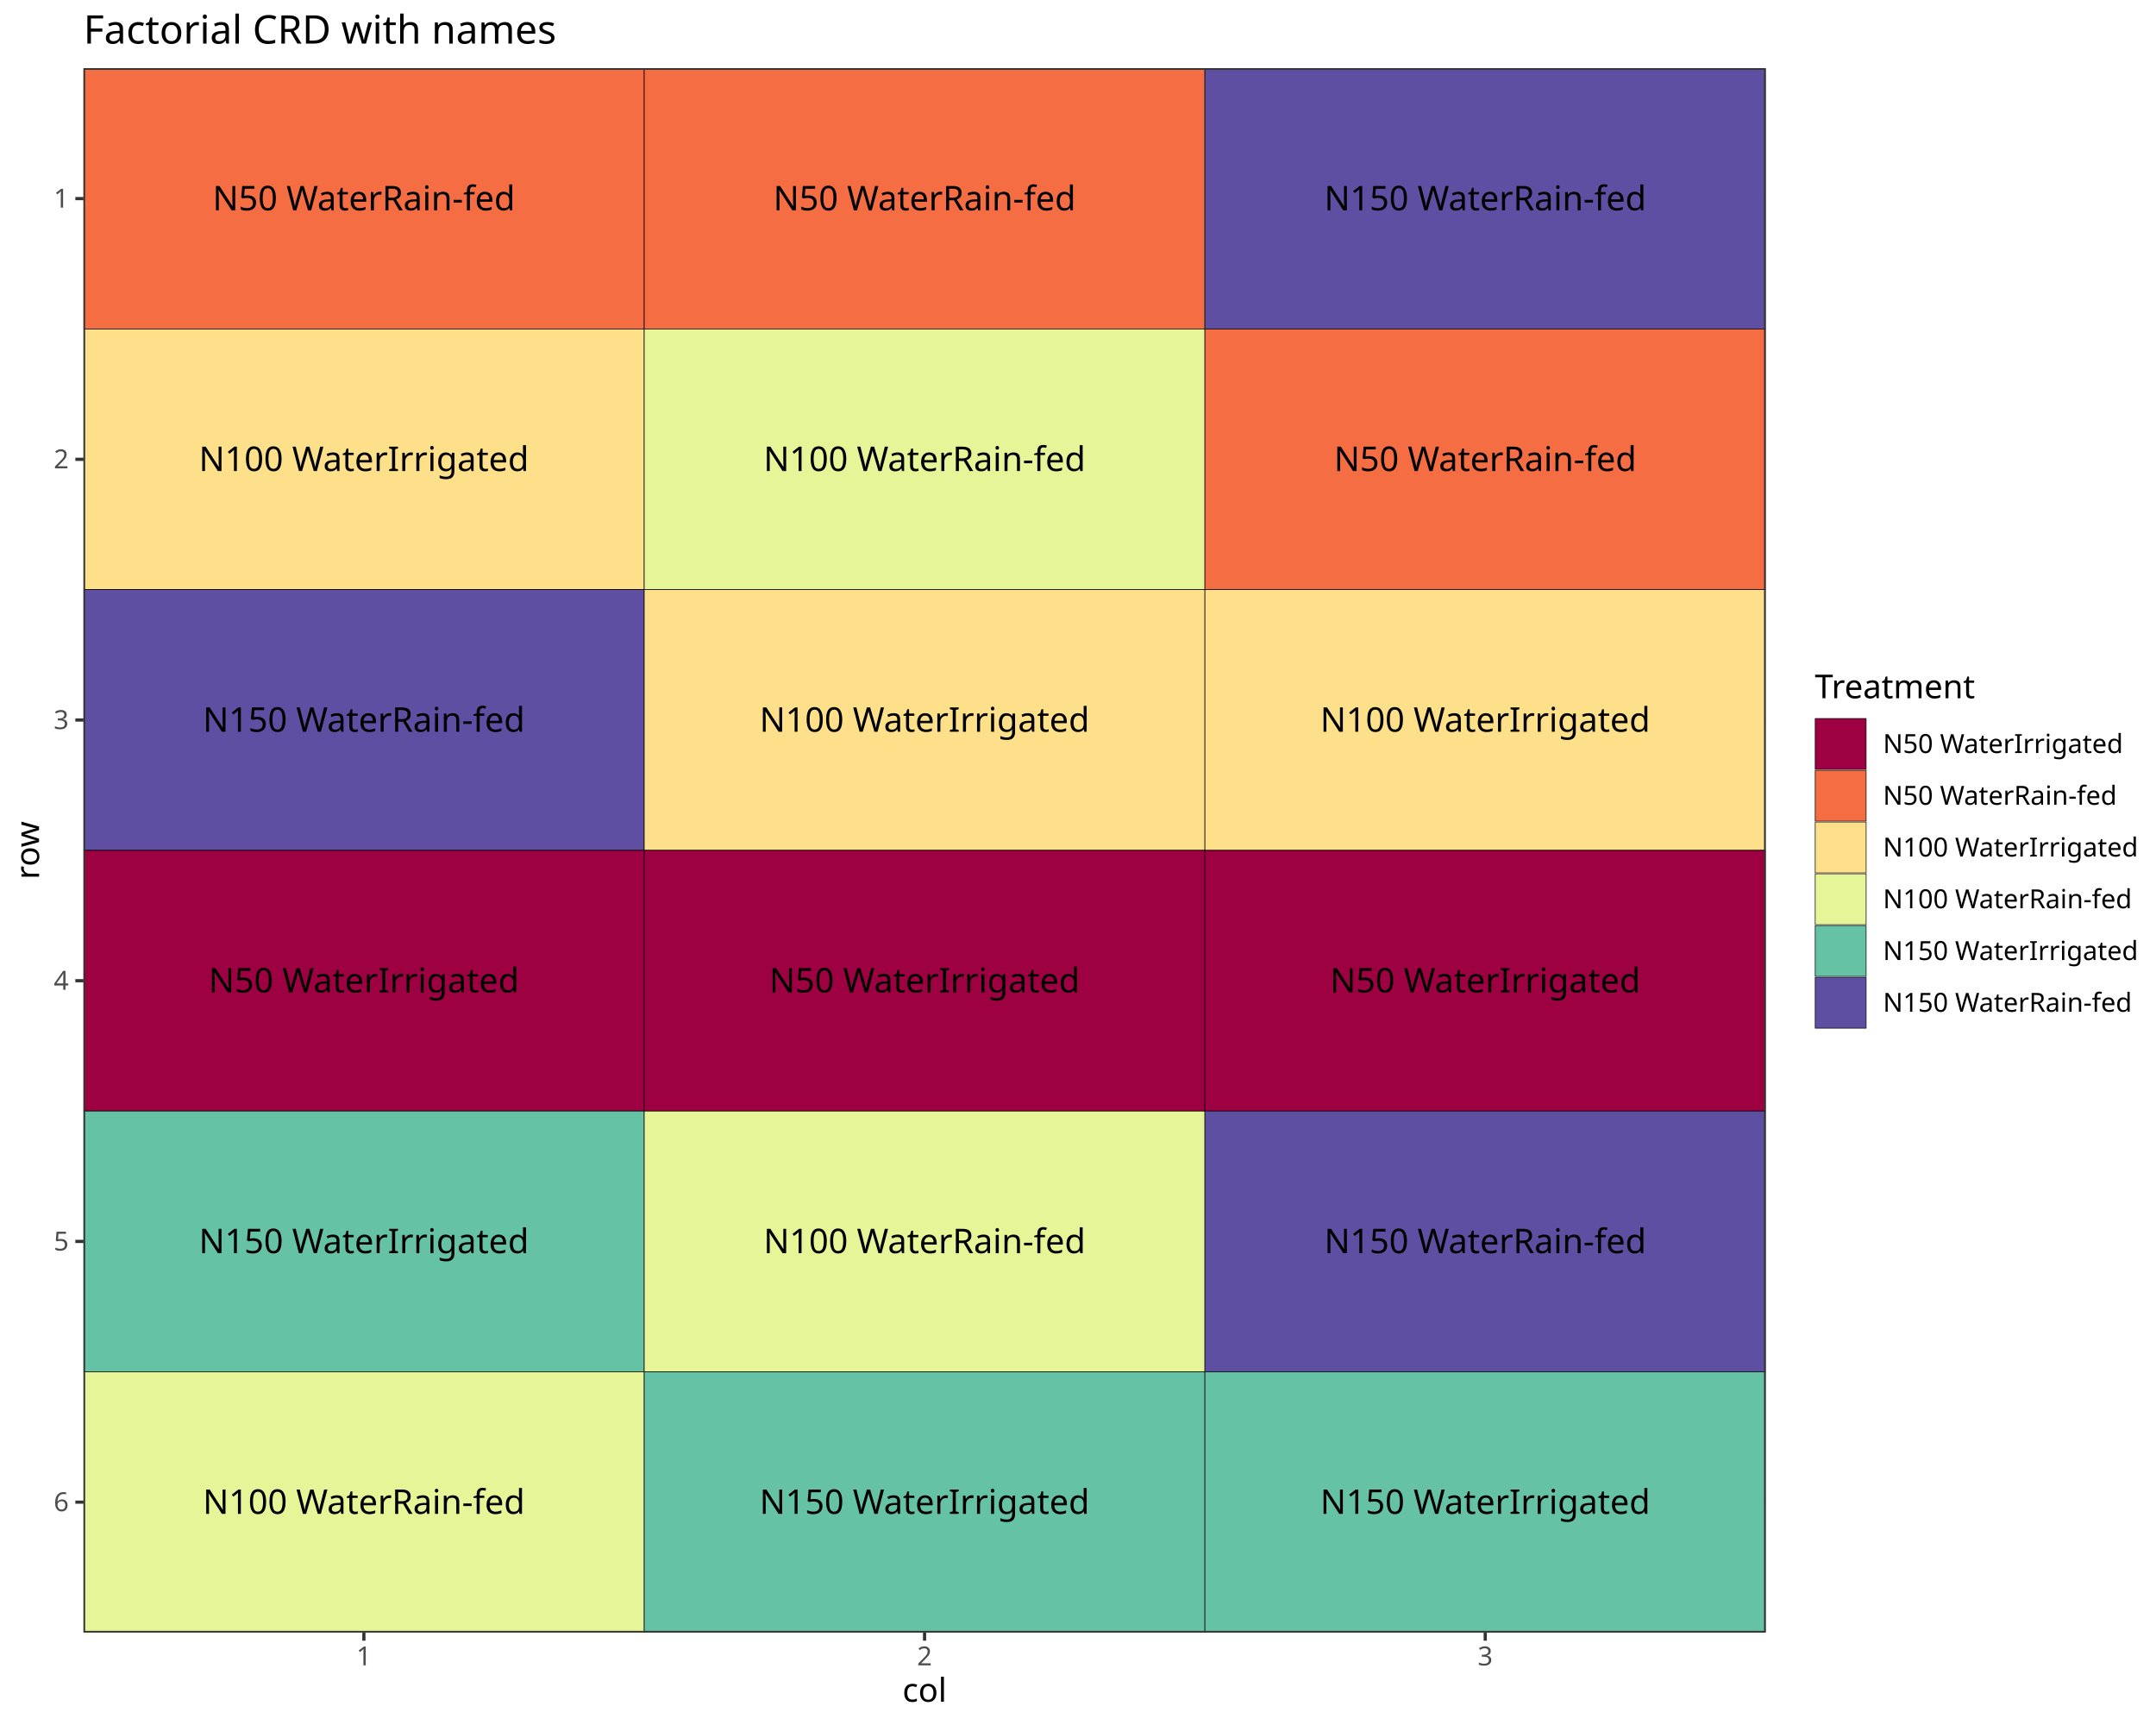
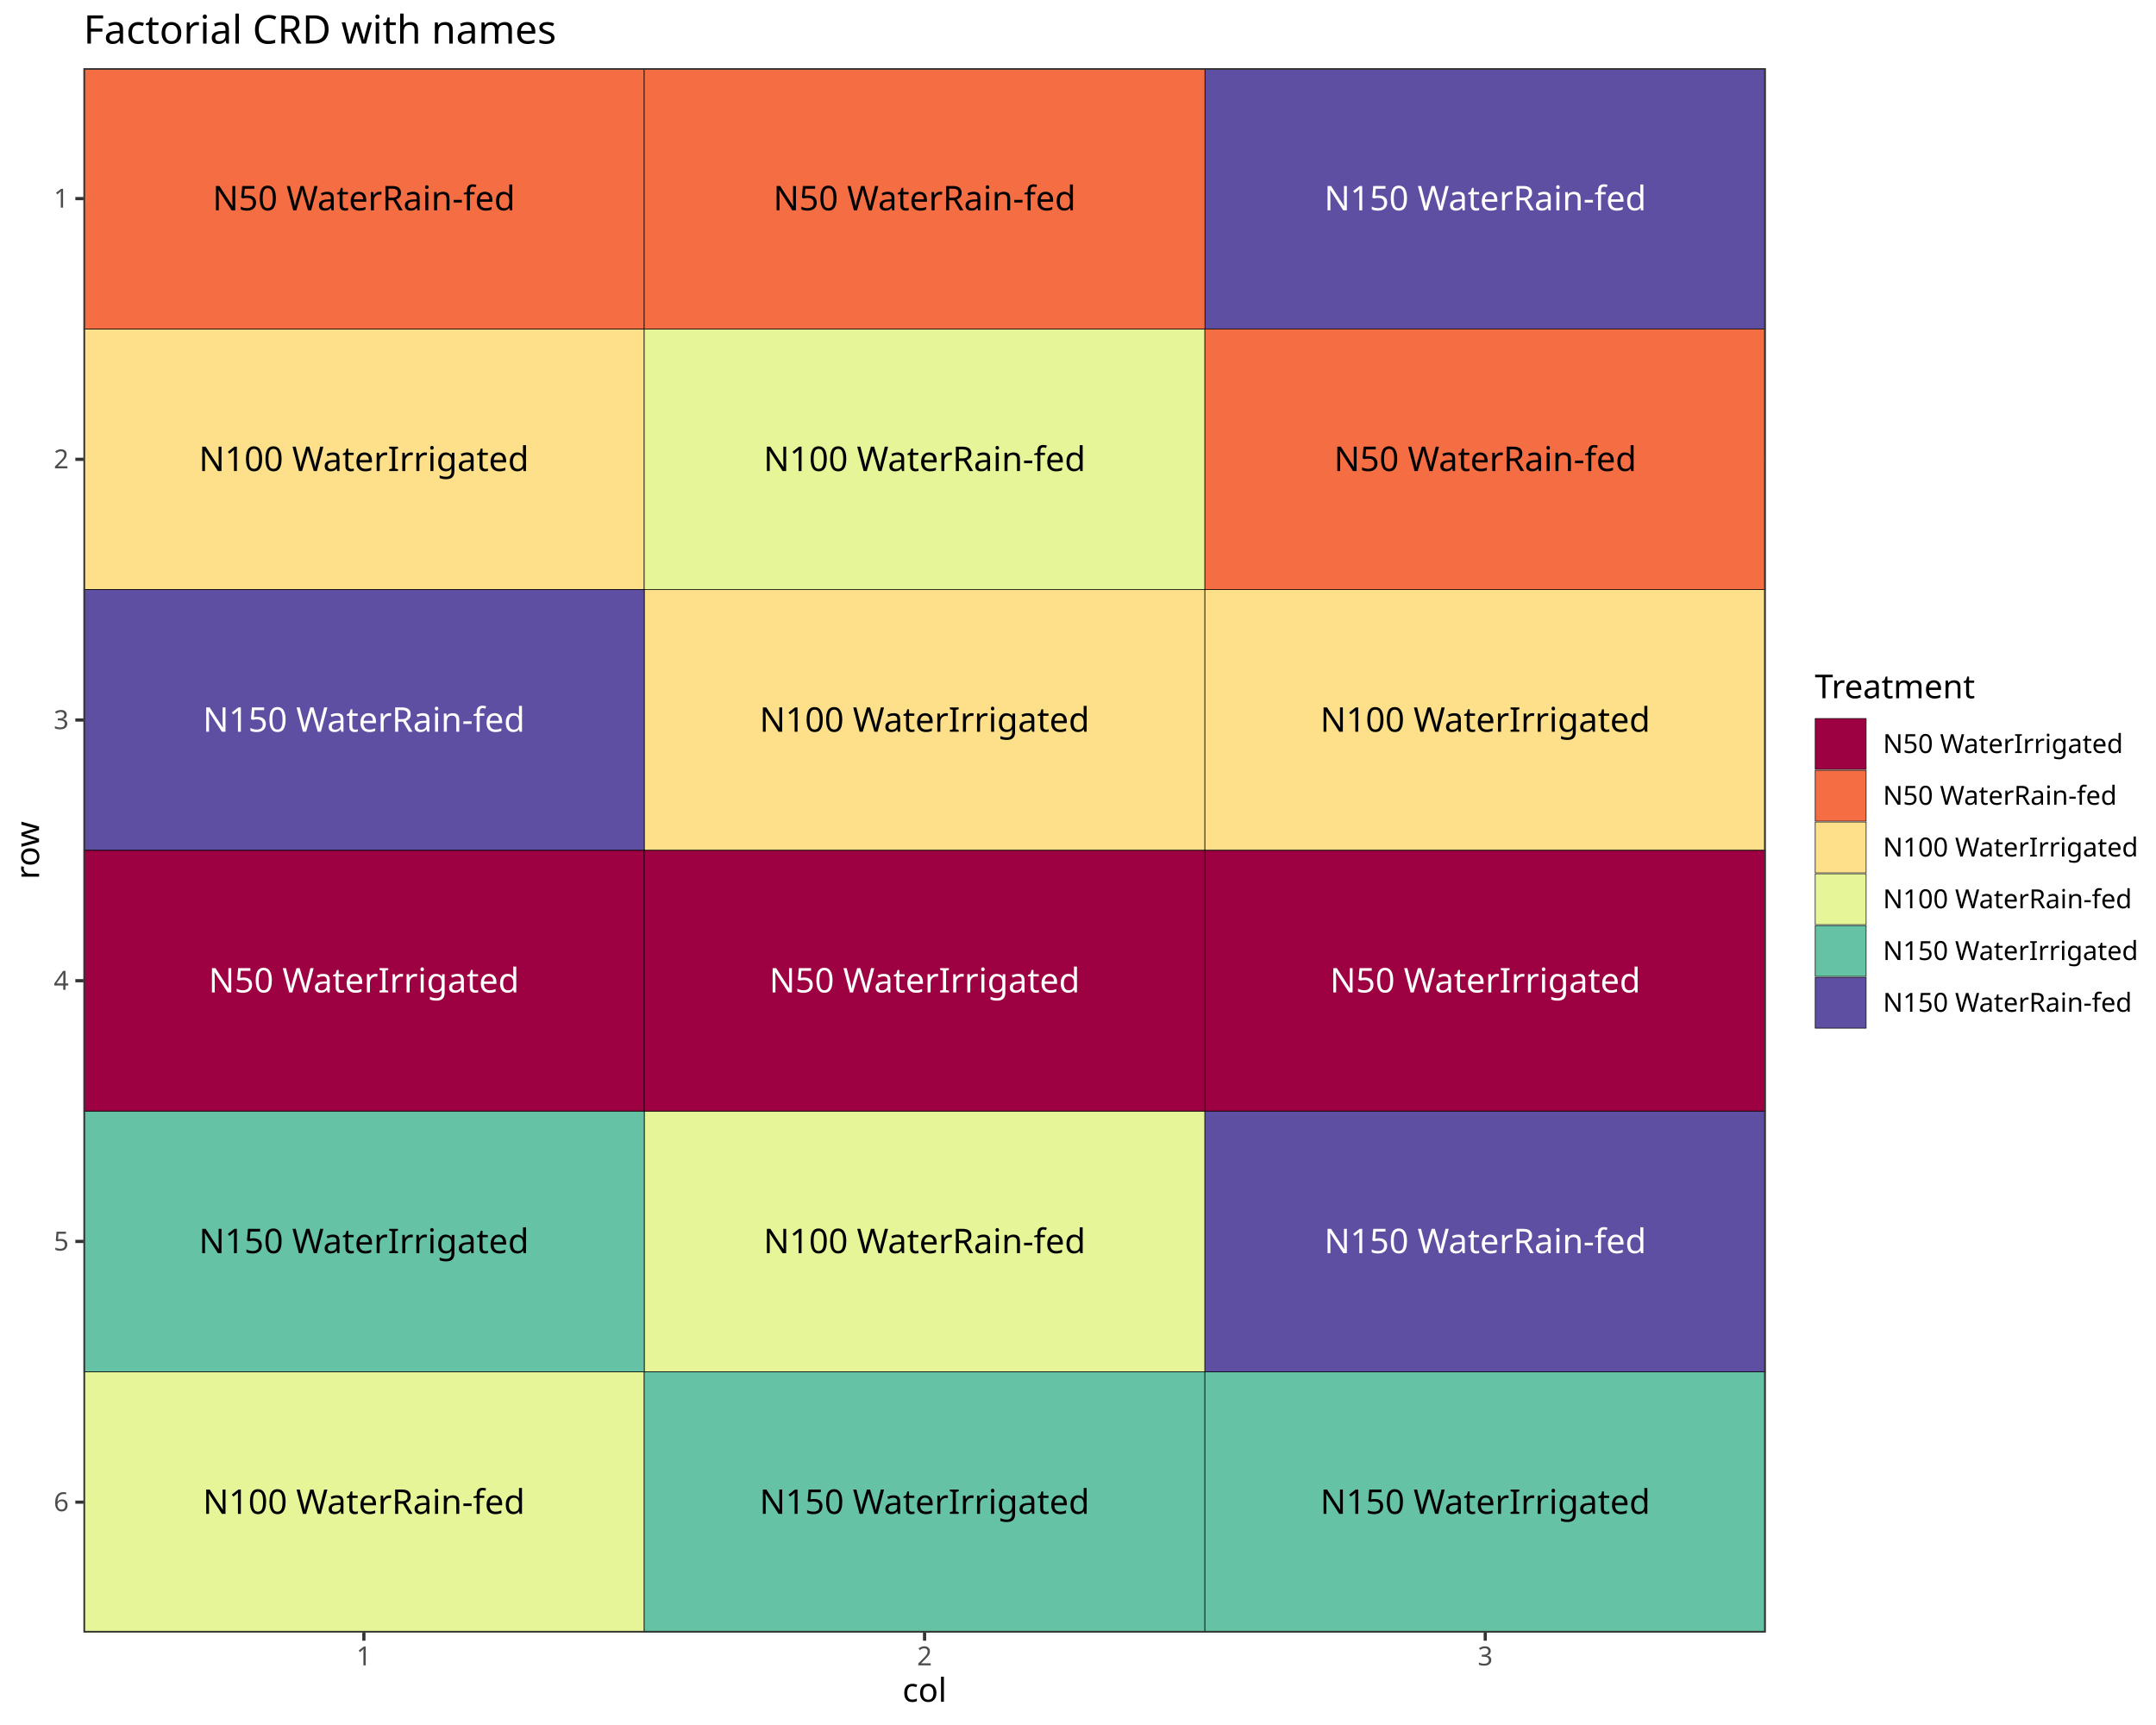
<svg xmlns="http://www.w3.org/2000/svg" class="svglite" data-engine-version="2.0" width="720.00pt" height="576.00pt" viewBox="0 0 720.00 576.00">
  <defs>
    <style type="text/css">
    .svglite line, .svglite polyline, .svglite polygon, .svglite path, .svglite rect, .svglite circle {
      fill: none;
      stroke: #000000;
      stroke-linecap: round;
      stroke-linejoin: round;
      stroke-miterlimit: 10.00;
    }
  </style>
  </defs>
  <rect width="100%" height="100%" style="stroke: none; fill: #FFFFFF;" />
  <defs>
    <clipPath id="cpMC4wMHw3MjAuMDB8MC4wMHw1NzYuMDA=">
      <rect x="0.00" y="0.00" width="720.00" height="576.00" />
    </clipPath>
  </defs>
  <g clip-path="url(#cpMC4wMHw3MjAuMDB8MC4wMHw1NzYuMDA=)">
    <rect x="0.00" y="0.00" width="720.00" height="576.00" style="stroke-width: 1.07; stroke: #FFFFFF; fill: #FFFFFF;" />
  </g>
  <defs>
    <clipPath id="cpMjcuOTB8NTg5LjYyfDIyLjc4fDU0NS4xMQ==">
      <rect x="27.90" y="22.78" width="561.73" height="522.33" />
    </clipPath>
  </defs>
  <g clip-path="url(#cpMjcuOTB8NTg5LjYyfDIyLjc4fDU0NS4xMQ==)">
    <rect x="27.90" y="22.78" width="561.73" height="522.33" style="stroke-width: 1.07; stroke: none; fill: #FFFFFF;" />
    <polyline points="27.90,22.78 589.62,22.78 " style="stroke-width: 0.53; stroke: #EBEBEB; stroke-linecap: butt;" />
    <polyline points="27.90,109.84 589.62,109.84 " style="stroke-width: 0.53; stroke: #EBEBEB; stroke-linecap: butt;" />
    <polyline points="27.90,196.89 589.62,196.89 " style="stroke-width: 0.53; stroke: #EBEBEB; stroke-linecap: butt;" />
    <polyline points="27.90,283.95 589.62,283.95 " style="stroke-width: 0.53; stroke: #EBEBEB; stroke-linecap: butt;" />
    <polyline points="27.90,371.00 589.62,371.00 " style="stroke-width: 0.53; stroke: #EBEBEB; stroke-linecap: butt;" />
    <polyline points="27.90,458.06 589.62,458.06 " style="stroke-width: 0.53; stroke: #EBEBEB; stroke-linecap: butt;" />
    <polyline points="27.90,545.11 589.62,545.11 " style="stroke-width: 0.53; stroke: #EBEBEB; stroke-linecap: butt;" />
    <polyline points="27.90,545.11 27.90,22.78 " style="stroke-width: 0.53; stroke: #EBEBEB; stroke-linecap: butt;" />
    <polyline points="215.14,545.11 215.14,22.78 " style="stroke-width: 0.53; stroke: #EBEBEB; stroke-linecap: butt;" />
    <polyline points="402.38,545.11 402.38,22.78 " style="stroke-width: 0.53; stroke: #EBEBEB; stroke-linecap: butt;" />
    <polyline points="589.62,545.11 589.62,22.78 " style="stroke-width: 0.53; stroke: #EBEBEB; stroke-linecap: butt;" />
    <polyline points="27.90,66.31 589.62,66.31 " style="stroke-width: 1.07; stroke: #EBEBEB; stroke-linecap: butt;" />
    <polyline points="27.90,153.37 589.62,153.37 " style="stroke-width: 1.07; stroke: #EBEBEB; stroke-linecap: butt;" />
    <polyline points="27.90,240.42 589.62,240.42 " style="stroke-width: 1.07; stroke: #EBEBEB; stroke-linecap: butt;" />
    <polyline points="27.90,327.48 589.62,327.48 " style="stroke-width: 1.07; stroke: #EBEBEB; stroke-linecap: butt;" />
    <polyline points="27.90,414.53 589.62,414.53 " style="stroke-width: 1.07; stroke: #EBEBEB; stroke-linecap: butt;" />
    <polyline points="27.90,501.59 589.62,501.59 " style="stroke-width: 1.07; stroke: #EBEBEB; stroke-linecap: butt;" />
    <polyline points="121.52,545.11 121.52,22.78 " style="stroke-width: 1.07; stroke: #EBEBEB; stroke-linecap: butt;" />
    <polyline points="308.76,545.11 308.76,22.78 " style="stroke-width: 1.07; stroke: #EBEBEB; stroke-linecap: butt;" />
    <polyline points="496.00,545.11 496.00,22.78 " style="stroke-width: 1.07; stroke: #EBEBEB; stroke-linecap: butt;" />
+     <rect x="215.14" y="196.89" width="187.24" height="87.05" style="stroke-width: 0.21; stroke-linecap: butt; stroke-linejoin: miter; fill: #FEE08B;" />
+     <rect x="27.90" y="109.84" width="187.24" height="87.05" style="stroke-width: 0.21; stroke-linecap: butt; stroke-linejoin: miter; fill: #FEE08B;" />
+     <rect x="402.38" y="196.89" width="187.24" height="87.05" style="stroke-width: 0.21; stroke-linecap: butt; stroke-linejoin: miter; fill: #FEE08B;" />
+     <rect x="215.14" y="371.00" width="187.24" height="87.05" style="stroke-width: 0.21; stroke-linecap: butt; stroke-linejoin: miter; fill: #E6F598;" />
+     <rect x="215.14" y="109.84" width="187.24" height="87.05" style="stroke-width: 0.21; stroke-linecap: butt; stroke-linejoin: miter; fill: #E6F598;" />
+     <rect x="27.90" y="458.06" width="187.24" height="87.05" style="stroke-width: 0.21; stroke-linecap: butt; stroke-linejoin: miter; fill: #E6F598;" />
+     <rect x="215.14" y="458.06" width="187.24" height="87.05" style="stroke-width: 0.21; stroke-linecap: butt; stroke-linejoin: miter; fill: #66C2A5;" />
+     <rect x="402.38" y="458.06" width="187.24" height="87.05" style="stroke-width: 0.21; stroke-linecap: butt; stroke-linejoin: miter; fill: #66C2A5;" />
+     <rect x="27.90" y="371.00" width="187.24" height="87.05" style="stroke-width: 0.21; stroke-linecap: butt; stroke-linejoin: miter; fill: #66C2A5;" />
+     <rect x="402.38" y="22.78" width="187.24" height="87.05" style="stroke-width: 0.21; stroke-linecap: butt; stroke-linejoin: miter; fill: #5E4FA2;" />
+     <rect x="27.90" y="196.89" width="187.24" height="87.05" style="stroke-width: 0.21; stroke-linecap: butt; stroke-linejoin: miter; fill: #5E4FA2;" />
+     <rect x="402.38" y="371.00" width="187.24" height="87.05" style="stroke-width: 0.21; stroke-linecap: butt; stroke-linejoin: miter; fill: #5E4FA2;" />
+     <rect x="27.90" y="283.95" width="187.24" height="87.05" style="stroke-width: 0.21; stroke-linecap: butt; stroke-linejoin: miter; fill: #9E0142;" />
+     <rect x="402.38" y="283.95" width="187.24" height="87.05" style="stroke-width: 0.21; stroke-linecap: butt; stroke-linejoin: miter; fill: #9E0142;" />
+     <rect x="215.14" y="283.95" width="187.24" height="87.05" style="stroke-width: 0.21; stroke-linecap: butt; stroke-linejoin: miter; fill: #9E0142;" />
    <rect x="27.90" y="22.78" width="187.24" height="87.05" style="stroke-width: 0.21; stroke-linecap: butt; stroke-linejoin: miter; fill: #F46D43;" />
-     <rect x="27.90" y="109.84" width="187.24" height="87.05" style="stroke-width: 0.21; stroke-linecap: butt; stroke-linejoin: miter; fill: #FEE08B;" />
-     <rect x="27.90" y="196.89" width="187.24" height="87.05" style="stroke-width: 0.21; stroke-linecap: butt; stroke-linejoin: miter; fill: #5E4FA2;" />
-     <rect x="27.90" y="283.95" width="187.24" height="87.05" style="stroke-width: 0.21; stroke-linecap: butt; stroke-linejoin: miter; fill: #9E0142;" />
-     <rect x="27.90" y="371.00" width="187.24" height="87.05" style="stroke-width: 0.21; stroke-linecap: butt; stroke-linejoin: miter; fill: #66C2A5;" />
-     <rect x="27.90" y="458.06" width="187.24" height="87.05" style="stroke-width: 0.21; stroke-linecap: butt; stroke-linejoin: miter; fill: #E6F598;" />
+     <rect x="402.38" y="109.84" width="187.24" height="87.05" style="stroke-width: 0.21; stroke-linecap: butt; stroke-linejoin: miter; fill: #F46D43;" />
    <rect x="215.14" y="22.78" width="187.24" height="87.05" style="stroke-width: 0.21; stroke-linecap: butt; stroke-linejoin: miter; fill: #F46D43;" />
-     <rect x="215.14" y="109.84" width="187.24" height="87.05" style="stroke-width: 0.21; stroke-linecap: butt; stroke-linejoin: miter; fill: #E6F598;" />
-     <rect x="215.14" y="196.89" width="187.24" height="87.05" style="stroke-width: 0.21; stroke-linecap: butt; stroke-linejoin: miter; fill: #FEE08B;" />
-     <rect x="215.14" y="283.95" width="187.24" height="87.05" style="stroke-width: 0.21; stroke-linecap: butt; stroke-linejoin: miter; fill: #9E0142;" />
-     <rect x="215.14" y="371.00" width="187.24" height="87.05" style="stroke-width: 0.21; stroke-linecap: butt; stroke-linejoin: miter; fill: #E6F598;" />
-     <rect x="215.14" y="458.06" width="187.24" height="87.05" style="stroke-width: 0.21; stroke-linecap: butt; stroke-linejoin: miter; fill: #66C2A5;" />
-     <rect x="402.38" y="22.78" width="187.24" height="87.05" style="stroke-width: 0.21; stroke-linecap: butt; stroke-linejoin: miter; fill: #5E4FA2;" />
-     <rect x="402.38" y="109.84" width="187.24" height="87.05" style="stroke-width: 0.21; stroke-linecap: butt; stroke-linejoin: miter; fill: #F46D43;" />
-     <rect x="402.38" y="196.89" width="187.24" height="87.05" style="stroke-width: 0.21; stroke-linecap: butt; stroke-linejoin: miter; fill: #FEE08B;" />
-     <rect x="402.38" y="283.95" width="187.24" height="87.05" style="stroke-width: 0.21; stroke-linecap: butt; stroke-linejoin: miter; fill: #9E0142;" />
-     <rect x="402.38" y="371.00" width="187.24" height="87.05" style="stroke-width: 0.21; stroke-linecap: butt; stroke-linejoin: miter; fill: #5E4FA2;" />
-     <rect x="402.38" y="458.06" width="187.24" height="87.05" style="stroke-width: 0.21; stroke-linecap: butt; stroke-linejoin: miter; fill: #66C2A5;" />
+     <text x="308.76" y="244.34" text-anchor="middle" style="font-size: 11.38px; font-family: sans;" textLength="102.48px" lengthAdjust="spacingAndGlyphs">N100 WaterIrrigated</text>
+     <text x="121.52" y="157.28" text-anchor="middle" style="font-size: 11.38px; font-family: sans;" textLength="102.48px" lengthAdjust="spacingAndGlyphs">N100 WaterIrrigated</text>
+     <text x="496.00" y="244.34" text-anchor="middle" style="font-size: 11.38px; font-family: sans;" textLength="102.48px" lengthAdjust="spacingAndGlyphs">N100 WaterIrrigated</text>
+     <text x="308.76" y="418.45" text-anchor="middle" style="font-size: 11.38px; font-family: sans;" textLength="103.75px" lengthAdjust="spacingAndGlyphs">N100 WaterRain-fed</text>
+     <text x="308.76" y="157.28" text-anchor="middle" style="font-size: 11.38px; font-family: sans;" textLength="103.75px" lengthAdjust="spacingAndGlyphs">N100 WaterRain-fed</text>
+     <text x="121.52" y="505.50" text-anchor="middle" style="font-size: 11.38px; font-family: sans;" textLength="103.75px" lengthAdjust="spacingAndGlyphs">N100 WaterRain-fed</text>
+     <text x="308.76" y="505.50" text-anchor="middle" style="font-size: 11.38px; font-family: sans;" textLength="102.48px" lengthAdjust="spacingAndGlyphs">N150 WaterIrrigated</text>
+     <text x="496.00" y="505.50" text-anchor="middle" style="font-size: 11.38px; font-family: sans;" textLength="102.48px" lengthAdjust="spacingAndGlyphs">N150 WaterIrrigated</text>
+     <text x="121.52" y="418.45" text-anchor="middle" style="font-size: 11.38px; font-family: sans;" textLength="102.48px" lengthAdjust="spacingAndGlyphs">N150 WaterIrrigated</text>
+     <text x="496.00" y="70.23" text-anchor="middle" style="font-size: 11.38px; fill: #FFFFFF; font-family: sans;" textLength="103.75px" lengthAdjust="spacingAndGlyphs">N150 WaterRain-fed</text>
+     <text x="121.52" y="244.34" text-anchor="middle" style="font-size: 11.38px; fill: #FFFFFF; font-family: sans;" textLength="103.75px" lengthAdjust="spacingAndGlyphs">N150 WaterRain-fed</text>
+     <text x="496.00" y="418.45" text-anchor="middle" style="font-size: 11.38px; fill: #FFFFFF; font-family: sans;" textLength="103.75px" lengthAdjust="spacingAndGlyphs">N150 WaterRain-fed</text>
+     <text x="121.52" y="331.39" text-anchor="middle" style="font-size: 11.38px; fill: #FFFFFF; font-family: sans;" textLength="96.15px" lengthAdjust="spacingAndGlyphs">N50 WaterIrrigated</text>
+     <text x="496.00" y="331.39" text-anchor="middle" style="font-size: 11.38px; fill: #FFFFFF; font-family: sans;" textLength="96.15px" lengthAdjust="spacingAndGlyphs">N50 WaterIrrigated</text>
+     <text x="308.76" y="331.39" text-anchor="middle" style="font-size: 11.38px; fill: #FFFFFF; font-family: sans;" textLength="96.15px" lengthAdjust="spacingAndGlyphs">N50 WaterIrrigated</text>
    <text x="121.52" y="70.23" text-anchor="middle" style="font-size: 11.38px; font-family: sans;" textLength="97.42px" lengthAdjust="spacingAndGlyphs">N50 WaterRain-fed</text>
-     <text x="121.52" y="157.28" text-anchor="middle" style="font-size: 11.38px; font-family: sans;" textLength="102.48px" lengthAdjust="spacingAndGlyphs">N100 WaterIrrigated</text>
-     <text x="121.52" y="244.34" text-anchor="middle" style="font-size: 11.38px; font-family: sans;" textLength="103.75px" lengthAdjust="spacingAndGlyphs">N150 WaterRain-fed</text>
-     <text x="121.52" y="331.39" text-anchor="middle" style="font-size: 11.38px; font-family: sans;" textLength="96.15px" lengthAdjust="spacingAndGlyphs">N50 WaterIrrigated</text>
-     <text x="121.52" y="418.45" text-anchor="middle" style="font-size: 11.38px; font-family: sans;" textLength="102.48px" lengthAdjust="spacingAndGlyphs">N150 WaterIrrigated</text>
-     <text x="121.52" y="505.50" text-anchor="middle" style="font-size: 11.38px; font-family: sans;" textLength="103.75px" lengthAdjust="spacingAndGlyphs">N100 WaterRain-fed</text>
+     <text x="496.00" y="157.28" text-anchor="middle" style="font-size: 11.38px; font-family: sans;" textLength="97.42px" lengthAdjust="spacingAndGlyphs">N50 WaterRain-fed</text>
    <text x="308.76" y="70.23" text-anchor="middle" style="font-size: 11.38px; font-family: sans;" textLength="97.42px" lengthAdjust="spacingAndGlyphs">N50 WaterRain-fed</text>
-     <text x="308.76" y="157.28" text-anchor="middle" style="font-size: 11.38px; font-family: sans;" textLength="103.75px" lengthAdjust="spacingAndGlyphs">N100 WaterRain-fed</text>
-     <text x="308.76" y="244.34" text-anchor="middle" style="font-size: 11.38px; font-family: sans;" textLength="102.48px" lengthAdjust="spacingAndGlyphs">N100 WaterIrrigated</text>
-     <text x="308.76" y="331.39" text-anchor="middle" style="font-size: 11.38px; font-family: sans;" textLength="96.15px" lengthAdjust="spacingAndGlyphs">N50 WaterIrrigated</text>
-     <text x="308.76" y="418.45" text-anchor="middle" style="font-size: 11.38px; font-family: sans;" textLength="103.75px" lengthAdjust="spacingAndGlyphs">N100 WaterRain-fed</text>
-     <text x="308.76" y="505.50" text-anchor="middle" style="font-size: 11.38px; font-family: sans;" textLength="102.48px" lengthAdjust="spacingAndGlyphs">N150 WaterIrrigated</text>
-     <text x="496.00" y="70.23" text-anchor="middle" style="font-size: 11.38px; font-family: sans;" textLength="103.75px" lengthAdjust="spacingAndGlyphs">N150 WaterRain-fed</text>
-     <text x="496.00" y="157.28" text-anchor="middle" style="font-size: 11.38px; font-family: sans;" textLength="97.42px" lengthAdjust="spacingAndGlyphs">N50 WaterRain-fed</text>
-     <text x="496.00" y="244.34" text-anchor="middle" style="font-size: 11.38px; font-family: sans;" textLength="102.48px" lengthAdjust="spacingAndGlyphs">N100 WaterIrrigated</text>
-     <text x="496.00" y="331.39" text-anchor="middle" style="font-size: 11.38px; font-family: sans;" textLength="96.15px" lengthAdjust="spacingAndGlyphs">N50 WaterIrrigated</text>
-     <text x="496.00" y="418.45" text-anchor="middle" style="font-size: 11.38px; font-family: sans;" textLength="103.75px" lengthAdjust="spacingAndGlyphs">N150 WaterRain-fed</text>
-     <text x="496.00" y="505.50" text-anchor="middle" style="font-size: 11.38px; font-family: sans;" textLength="102.48px" lengthAdjust="spacingAndGlyphs">N150 WaterIrrigated</text>
    <rect x="27.90" y="22.78" width="561.73" height="522.33" style="stroke-width: 1.07; stroke: #333333;" />
  </g>
  <g clip-path="url(#cpMC4wMHw3MjAuMDB8MC4wMHw1NzYuMDA=)">
    <text x="22.97" y="69.34" text-anchor="end" style="font-size: 8.80px; fill: #4D4D4D; font-family: sans;" textLength="4.89px" lengthAdjust="spacingAndGlyphs">1</text>
    <text x="22.97" y="156.39" text-anchor="end" style="font-size: 8.80px; fill: #4D4D4D; font-family: sans;" textLength="4.89px" lengthAdjust="spacingAndGlyphs">2</text>
    <text x="22.97" y="243.45" text-anchor="end" style="font-size: 8.80px; fill: #4D4D4D; font-family: sans;" textLength="4.89px" lengthAdjust="spacingAndGlyphs">3</text>
    <text x="22.97" y="330.50" text-anchor="end" style="font-size: 8.80px; fill: #4D4D4D; font-family: sans;" textLength="4.89px" lengthAdjust="spacingAndGlyphs">4</text>
    <text x="22.97" y="417.56" text-anchor="end" style="font-size: 8.80px; fill: #4D4D4D; font-family: sans;" textLength="4.89px" lengthAdjust="spacingAndGlyphs">5</text>
    <text x="22.97" y="504.61" text-anchor="end" style="font-size: 8.80px; fill: #4D4D4D; font-family: sans;" textLength="4.89px" lengthAdjust="spacingAndGlyphs">6</text>
    <polyline points="25.16,66.31 27.90,66.31 " style="stroke-width: 1.07; stroke: #333333; stroke-linecap: butt;" />
    <polyline points="25.16,153.37 27.90,153.37 " style="stroke-width: 1.07; stroke: #333333; stroke-linecap: butt;" />
    <polyline points="25.16,240.42 27.90,240.42 " style="stroke-width: 1.07; stroke: #333333; stroke-linecap: butt;" />
    <polyline points="25.16,327.48 27.90,327.48 " style="stroke-width: 1.07; stroke: #333333; stroke-linecap: butt;" />
    <polyline points="25.16,414.53 27.90,414.53 " style="stroke-width: 1.07; stroke: #333333; stroke-linecap: butt;" />
    <polyline points="25.16,501.59 27.90,501.59 " style="stroke-width: 1.07; stroke: #333333; stroke-linecap: butt;" />
    <polyline points="121.52,547.85 121.52,545.11 " style="stroke-width: 1.07; stroke: #333333; stroke-linecap: butt;" />
    <polyline points="308.76,547.85 308.76,545.11 " style="stroke-width: 1.07; stroke: #333333; stroke-linecap: butt;" />
    <polyline points="496.00,547.85 496.00,545.11 " style="stroke-width: 1.07; stroke: #333333; stroke-linecap: butt;" />
    <text x="121.52" y="556.10" text-anchor="middle" style="font-size: 8.80px; fill: #4D4D4D; font-family: sans;" textLength="4.89px" lengthAdjust="spacingAndGlyphs">1</text>
    <text x="308.76" y="556.10" text-anchor="middle" style="font-size: 8.80px; fill: #4D4D4D; font-family: sans;" textLength="4.89px" lengthAdjust="spacingAndGlyphs">2</text>
    <text x="496.00" y="556.10" text-anchor="middle" style="font-size: 8.80px; fill: #4D4D4D; font-family: sans;" textLength="4.89px" lengthAdjust="spacingAndGlyphs">3</text>
    <text x="308.76" y="568.24" text-anchor="middle" style="font-size: 11.00px; font-family: sans;" textLength="14.06px" lengthAdjust="spacingAndGlyphs">col</text>
    <text transform="translate(13.05,283.95) rotate(-90)" text-anchor="middle" style="font-size: 11.00px; font-family: sans;" textLength="17.73px" lengthAdjust="spacingAndGlyphs">row</text>
    <rect x="600.58" y="218.96" width="113.94" height="129.97" style="stroke-width: 1.07; stroke: none; fill: #FFFFFF;" />
    <text x="606.06" y="233.15" style="font-size: 11.00px; font-family: sans;" textLength="50.13px" lengthAdjust="spacingAndGlyphs">Treatment</text>
    <rect x="606.06" y="239.77" width="17.28" height="17.28" style="stroke-width: 1.07; stroke: none; fill: #FFFFFF;" />
    <rect x="606.20" y="239.92" width="17.00" height="17.00" style="stroke-width: 0.21; stroke-linecap: butt; stroke-linejoin: miter; fill: #9E0142;" />
    <rect x="606.06" y="257.05" width="17.28" height="17.28" style="stroke-width: 1.07; stroke: none; fill: #FFFFFF;" />
    <rect x="606.20" y="257.20" width="17.00" height="17.00" style="stroke-width: 0.21; stroke-linecap: butt; stroke-linejoin: miter; fill: #F46D43;" />
    <rect x="606.06" y="274.33" width="17.28" height="17.28" style="stroke-width: 1.07; stroke: none; fill: #FFFFFF;" />
    <rect x="606.20" y="274.48" width="17.00" height="17.00" style="stroke-width: 0.21; stroke-linecap: butt; stroke-linejoin: miter; fill: #FEE08B;" />
    <rect x="606.06" y="291.61" width="17.28" height="17.28" style="stroke-width: 1.07; stroke: none; fill: #FFFFFF;" />
    <rect x="606.20" y="291.76" width="17.00" height="17.00" style="stroke-width: 0.21; stroke-linecap: butt; stroke-linejoin: miter; fill: #E6F598;" />
    <rect x="606.06" y="308.89" width="17.28" height="17.28" style="stroke-width: 1.07; stroke: none; fill: #FFFFFF;" />
    <rect x="606.20" y="309.04" width="17.00" height="17.00" style="stroke-width: 0.21; stroke-linecap: butt; stroke-linejoin: miter; fill: #66C2A5;" />
    <rect x="606.06" y="326.17" width="17.28" height="17.28" style="stroke-width: 1.07; stroke: none; fill: #FFFFFF;" />
    <rect x="606.20" y="326.32" width="17.00" height="17.00" style="stroke-width: 0.21; stroke-linecap: butt; stroke-linejoin: miter; fill: #5E4FA2;" />
    <text x="628.82" y="251.44" style="font-size: 8.80px; font-family: sans;" textLength="74.34px" lengthAdjust="spacingAndGlyphs">N50 WaterIrrigated</text>
    <text x="628.82" y="268.72" style="font-size: 8.80px; font-family: sans;" textLength="75.32px" lengthAdjust="spacingAndGlyphs">N50 WaterRain-fed</text>
    <text x="628.82" y="286.00" style="font-size: 8.80px; font-family: sans;" textLength="79.24px" lengthAdjust="spacingAndGlyphs">N100 WaterIrrigated</text>
    <text x="628.82" y="303.28" style="font-size: 8.80px; font-family: sans;" textLength="80.22px" lengthAdjust="spacingAndGlyphs">N100 WaterRain-fed</text>
    <text x="628.82" y="320.56" style="font-size: 8.80px; font-family: sans;" textLength="79.24px" lengthAdjust="spacingAndGlyphs">N150 WaterIrrigated</text>
    <text x="628.82" y="337.84" style="font-size: 8.80px; font-family: sans;" textLength="80.22px" lengthAdjust="spacingAndGlyphs">N150 WaterRain-fed</text>
    <text x="27.90" y="14.56" style="font-size: 13.20px; font-family: sans;" textLength="153.33px" lengthAdjust="spacingAndGlyphs">Factorial CRD with names</text>
  </g>
</svg>
